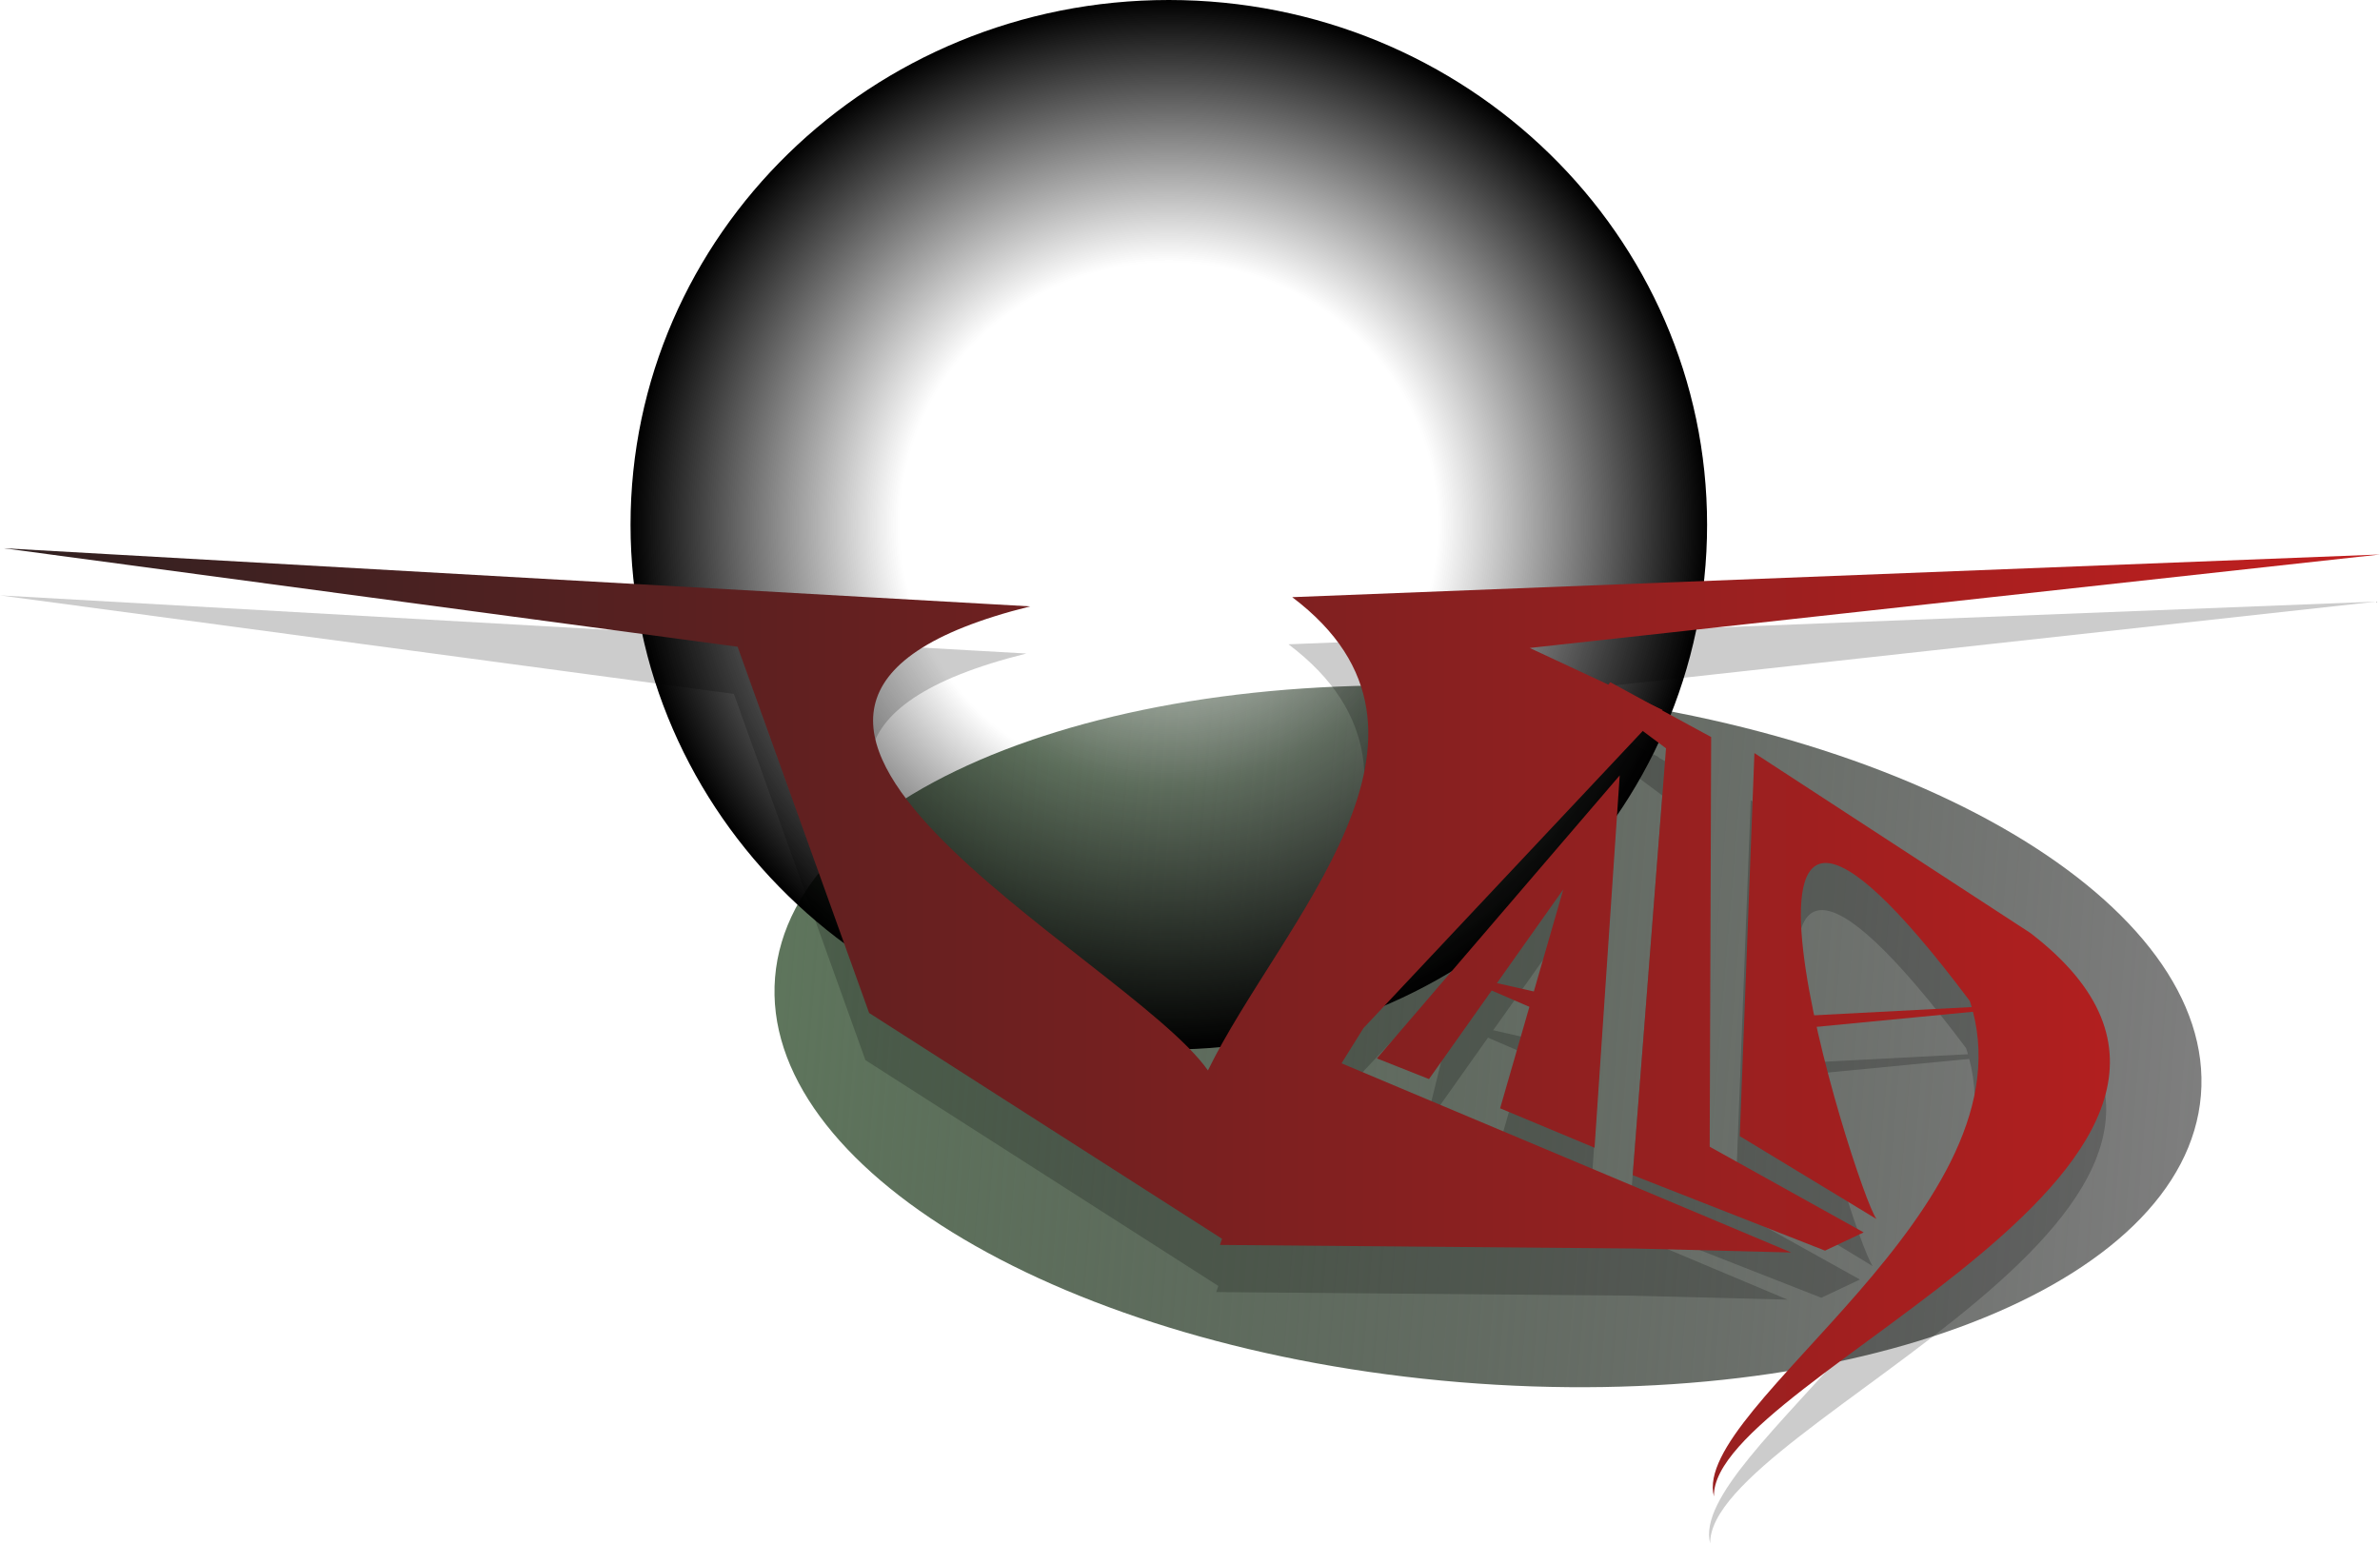
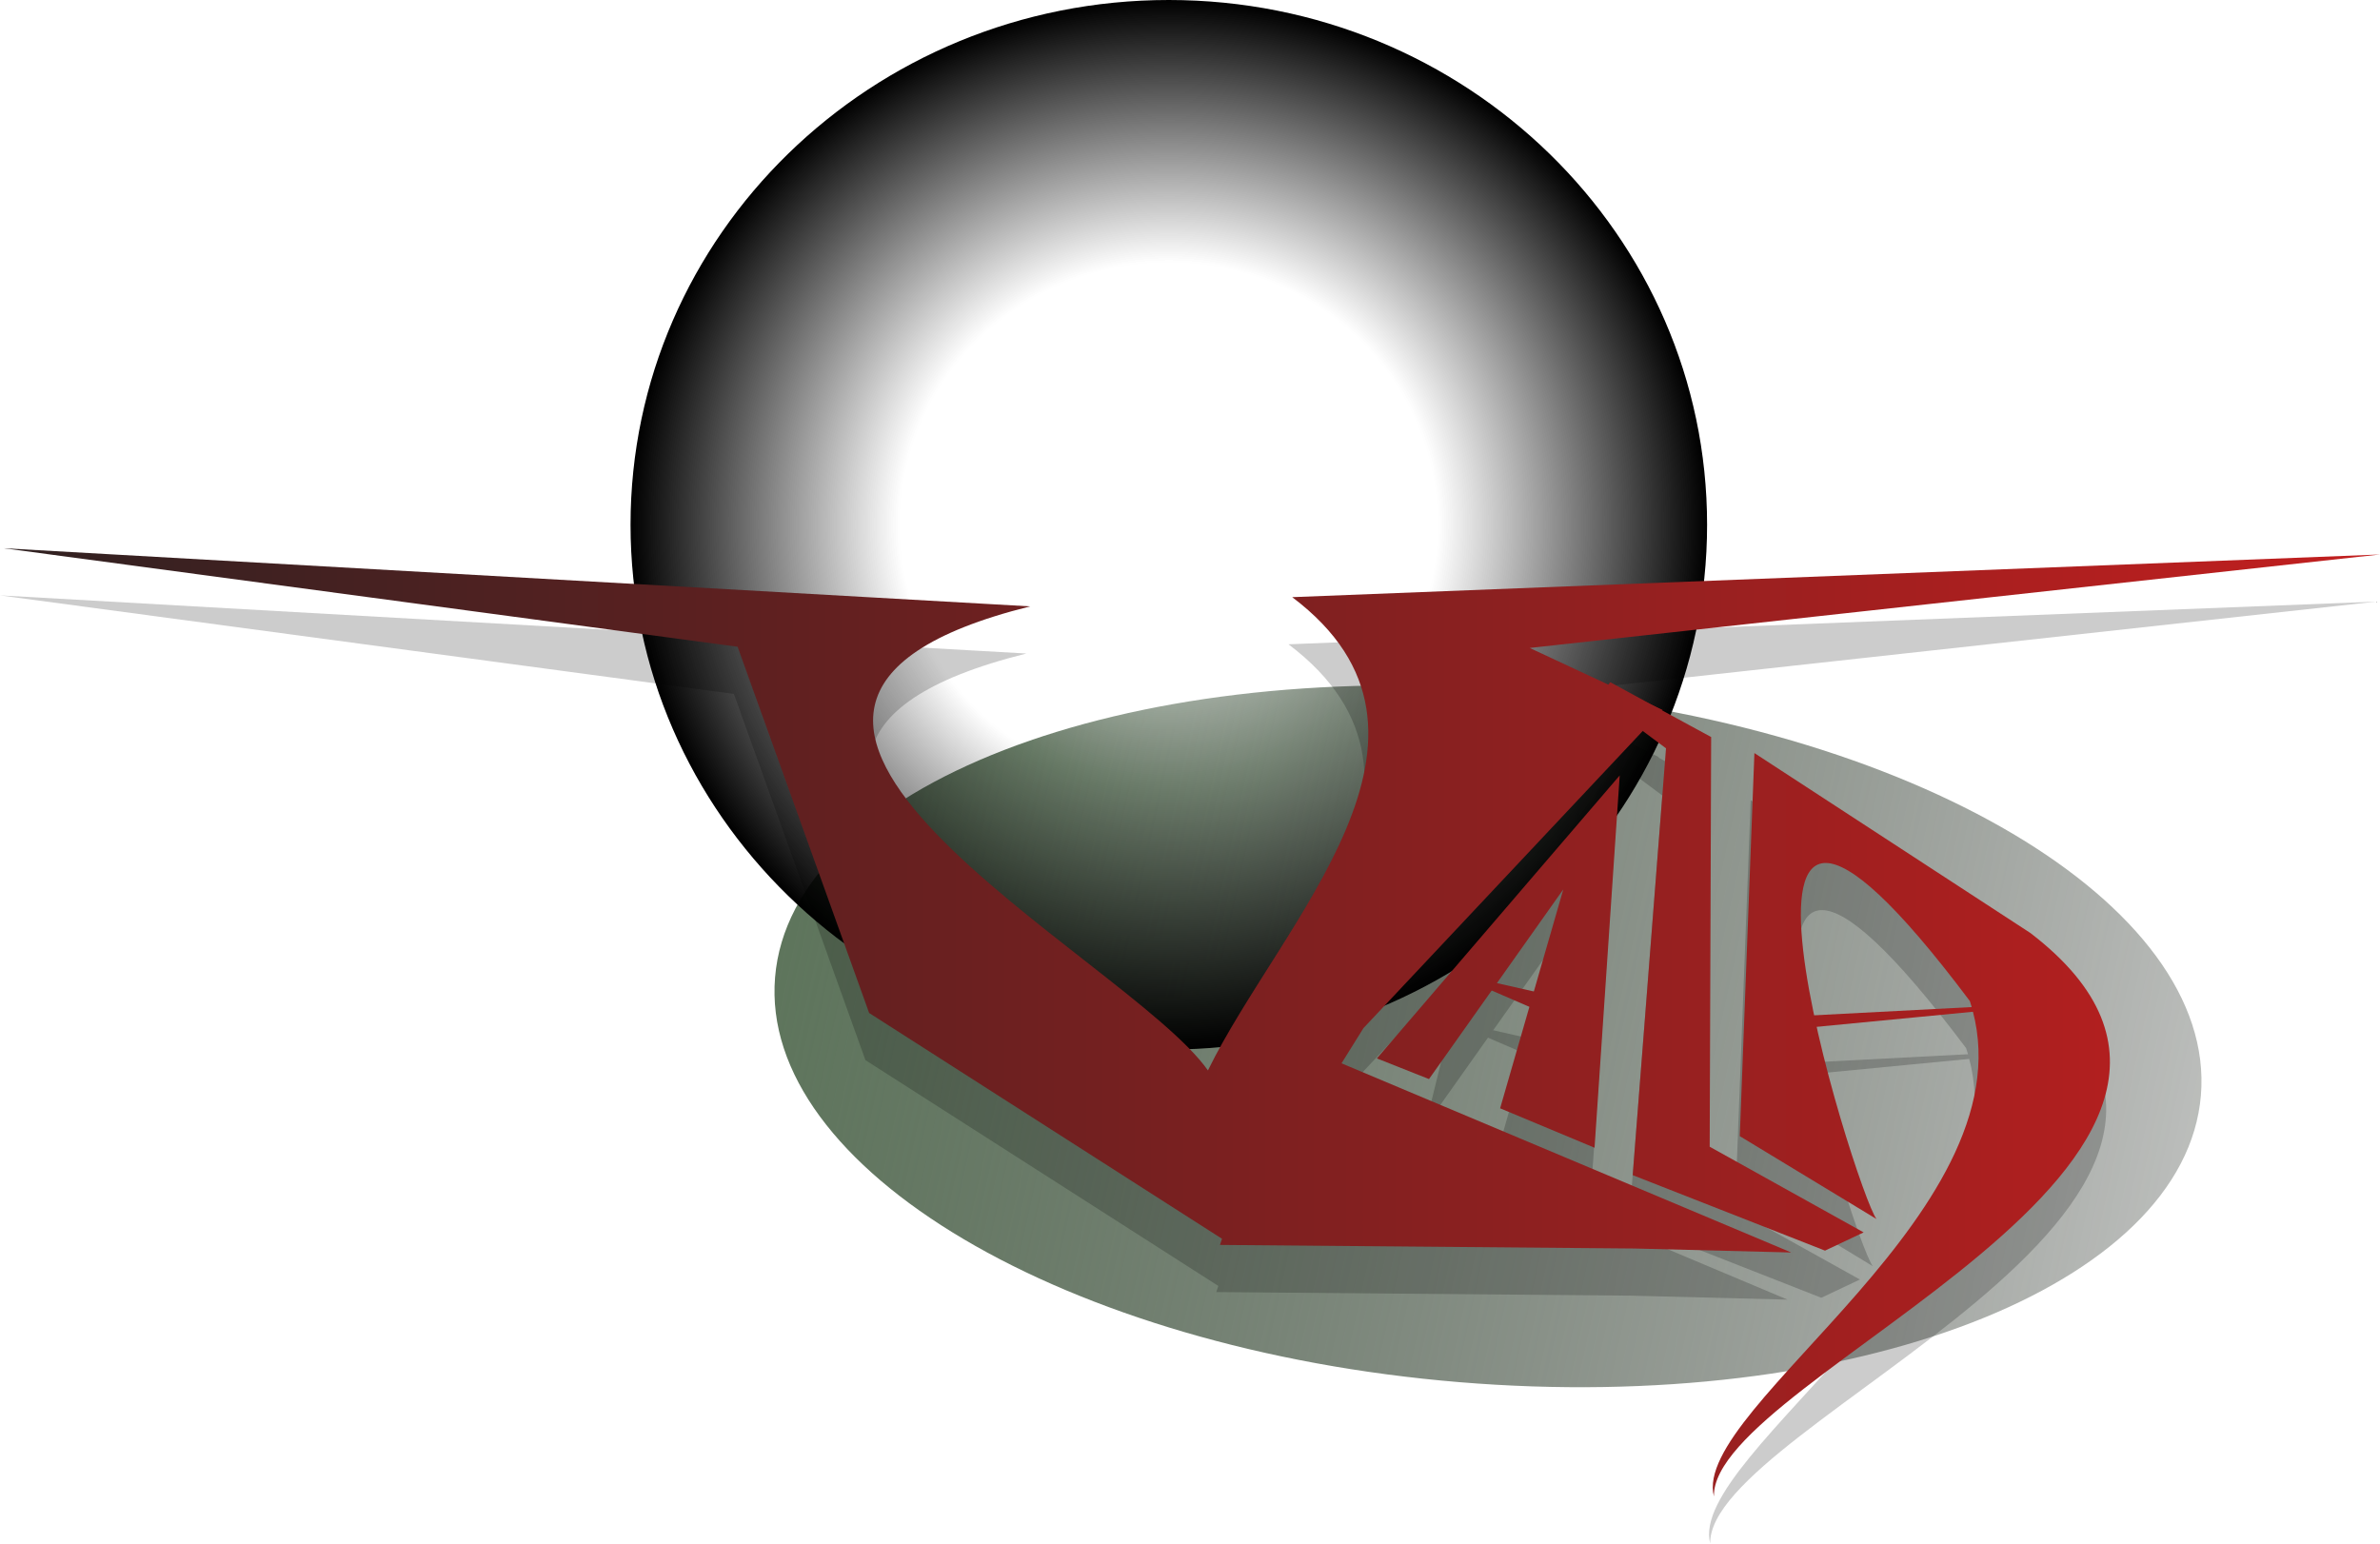
<svg xmlns="http://www.w3.org/2000/svg" xmlns:xlink="http://www.w3.org/1999/xlink" width="74.325mm" height="48.208mm" viewBox="0 0 280.913 182.202" version="1.1" id="svg1">
  <defs id="defs1">
    <linearGradient id="linearGradient22">
      <stop style="stop-color:hsl(230, 38.041, 31.947);stop-opacity:1;" offset="0" id="stop52" />
      <stop style="stop-color:hsl(318, 25.532, 32.528);stop-opacity:1;" offset="0.265" id="stop20" />
      <stop style="stop-color:hsl(0, 6.221, 46.238);stop-opacity:1;" offset="0.708" id="stop21" />
      <stop style="stop-color:hsl(219, 62.712, 30.749);stop-opacity:1;" offset="1" id="stop22" />
    </linearGradient>
    <linearGradient id="gradient26">
      <stop style="stop-color:#ffffff;stop-opacity:1;" offset="0" id="stop26" />
-       <stop style="stop-color:hsl(335, 53.239, 71.065);stop-opacity:1;" offset="1" id="stop27" />
+       <stop style="stop-color:hsl(282, 100, 76.667);stop-opacity:1;" offset="1" id="stop27" />
    </linearGradient>
    <radialGradient xlink:href="#gradient26" id="radialGradient27" cx="500.071" cy="443.216" fx="500.071" fy="443.216" r="71.452" gradientTransform="matrix(0.8891756,0,0,0.8669316,53.82697,60.59557)" gradientUnits="userSpaceOnUse" />
    <linearGradient id="linearGradient89">
      <stop style="stop-color:hsl(230, 38.041, 31.947);stop-opacity:1;" offset="0" id="stop86" />
      <stop style="stop-color:hsl(318, 25.532, 32.528);stop-opacity:1;" offset="0.265" id="stop87" />
      <stop style="stop-color:hsl(0, 6.221, 46.238);stop-opacity:1;" offset="0.708" id="stop88" />
      <stop style="stop-color:hsl(219, 62.712, 30.749);stop-opacity:1;" offset="1" id="stop89" />
    </linearGradient>
    <radialGradient xlink:href="#linearGradient22" id="radialGradient95" gradientUnits="userSpaceOnUse" gradientTransform="matrix(1,0,0,1.094427,0,-46.98498)" cx="501.905" cy="497.58" fx="501.905" fy="497.58" r="140.237" spreadMethod="reflect" />
    <radialGradient xlink:href="#linearGradient22" id="radialGradient96" gradientUnits="userSpaceOnUse" gradientTransform="matrix(1,0,0,1.094427,0,-46.98498)" cx="501.905" cy="497.58" fx="501.905" fy="497.58" r="140.237" spreadMethod="reflect" />
    <radialGradient xlink:href="#linearGradient22" id="radialGradient97" gradientUnits="userSpaceOnUse" gradientTransform="matrix(1,0,0,1.094427,0,-46.98498)" cx="501.905" cy="497.58" fx="501.905" fy="497.58" r="140.237" spreadMethod="reflect" />
    <radialGradient xlink:href="#linearGradient22" id="radialGradient98" gradientUnits="userSpaceOnUse" gradientTransform="matrix(1,0,0,1.094427,0,-46.98498)" cx="501.905" cy="497.58" fx="501.905" fy="497.58" r="140.237" spreadMethod="reflect" />
    <radialGradient xlink:href="#linearGradient22" id="radialGradient99" gradientUnits="userSpaceOnUse" gradientTransform="matrix(1,0,0,1.094427,0,-46.98498)" cx="501.905" cy="497.58" fx="501.905" fy="497.58" r="140.237" spreadMethod="reflect" />
    <radialGradient xlink:href="#linearGradient22" id="radialGradient100" gradientUnits="userSpaceOnUse" gradientTransform="matrix(1,0,0,1.094427,0,-46.98498)" cx="501.905" cy="497.58" fx="501.905" fy="497.58" r="140.237" spreadMethod="reflect" />
    <radialGradient xlink:href="#linearGradient22" id="radialGradient101" gradientUnits="userSpaceOnUse" gradientTransform="matrix(1,0,0,1.094427,0,-46.98498)" cx="501.905" cy="497.58" fx="501.905" fy="497.58" r="140.237" spreadMethod="reflect" />
    <radialGradient xlink:href="#linearGradient89" id="radialGradient102" gradientUnits="userSpaceOnUse" gradientTransform="matrix(1,0,0,1.094427,0,-46.98498)" cx="501.905" cy="497.58" fx="501.905" fy="497.58" r="140.237" spreadMethod="reflect" />
    <linearGradient id="gradient106">
      <stop style="stop-color:#5e755c;stop-opacity:1;" offset="0" id="stop106" />
-       <stop style="stop-color:hsl(76, 13.374, 59.986);stop-opacity:0.505;" offset="1" id="stop107" />
+       <stop style="stop-color:hsl(103, 28.031, 67.393);stop-opacity:0;" offset="1" id="stop107" />
    </linearGradient>
-     <linearGradient xlink:href="#gradient106" id="linearGradient107" x1="491.58" y1="459.25" x2="660.447" y2="459.25" gradientUnits="userSpaceOnUse" />
+     <linearGradient xlink:href="#gradient106" id="linearGradient107" x1="491.58" y1="459.25" x2="728.774" y2="490.652" gradientUnits="userSpaceOnUse" />
    <linearGradient id="gradient145">
      <stop style="stop-color:#302121;stop-opacity:1;" offset="0" id="stop145" />
      <stop style="stop-color:#c21f1f;stop-opacity:1;" offset="1" id="stop146" />
    </linearGradient>
    <linearGradient xlink:href="#gradient145" id="linearGradient146" x1="361.668" y1="497.58" x2="642.142" y2="497.58" gradientUnits="userSpaceOnUse" />
  </defs>
  <g id="layer1" transform="translate(-360.5223,-382.8898)">
    <ellipse style="mix-blend-mode:normal;fill:url(#linearGradient107);stroke-width:0.432" id="ellipse52" cx="576.013" cy="459.25" rx="84.434" ry="40.965" transform="rotate(4.733461)" />
    <ellipse style="mix-blend-mode:hard-light;fill:url(#radialGradient27);stroke-width:0.461;stroke-dasharray:none" id="path2" cx="498.478" cy="444.833" rx="63.533" ry="61.944" />
    <g id="g95" style="opacity:0.2;mix-blend-mode:multiply;fill:url(#radialGradient102);stroke:none;stroke-width:1.001;stroke-dasharray:none" transform="matrix(1,0,0,0.3646179,-1.14554,327.7034)">
      <path style="fill:url(#radialGradient95);stroke:none;stroke-width:1.001;stroke-linecap:butt;stroke-linejoin:miter;stroke-dasharray:none;stroke-opacity:1" d="m 361.668,344.101 86.62,31.894 15.526,118.563 42.501,74.592 15.844,-69.694 35.301,-103.016 -15.676,-20.059 100.358,-30.261 -128.393,13.816 c 21.56,44.61 -1.356,104.998 -9.947,153.217 -9.509,-37.074 -69.074,-117.381 -20.985,-150.231 z" id="path89" />
      <path style="fill:url(#radialGradient96);stroke:none;stroke-width:1.001;stroke-linecap:butt;stroke-linejoin:miter;stroke-dasharray:none;stroke-opacity:1" d="m 533.301,478.005 19.103,-60.358 -2.97,120.537 -11.145,-12.768 7.459,-70.881 -15.855,61.417 z" id="path90" />
      <path style="fill:url(#radialGradient97);stroke:none;stroke-width:1.001;stroke-linecap:butt;stroke-linejoin:miter;stroke-dasharray:none;stroke-opacity:1" d="m 549.862,392.512 8.007,16.359 -3.93,138.185 22.696,24.435 4.562,-5.905 -18.173,-27.734 0.174,-132.632 -11.911,-17.746 z" id="path91" />
      <path style="fill:url(#radialGradient98);stroke:none;stroke-width:1.001;stroke-linecap:butt;stroke-linejoin:miter;stroke-dasharray:none;stroke-opacity:1" d="m 566.577,534.429 1.725,-124.014 32.572,58.242 c 34.624,72.789 -37.682,143.315 -37.349,182.402 -2.789,-29.058 38.191,-93.798 30.202,-160.381 -35.35,-129.198 -13.429,61.994 -11.013,70.586 z" id="path92" />
      <path style="fill:url(#radialGradient99);stroke:none;stroke-width:1.001;stroke-linecap:butt;stroke-linejoin:miter;stroke-dasharray:none;stroke-opacity:1;filter:url(#filter78)" d="m 570.649,495.979 36.125,-5.169 -33.566,8.874 z" id="path93" />
      <path style="fill:url(#radialGradient100);stroke:none;stroke-width:1.001;stroke-linecap:butt;stroke-linejoin:miter;stroke-dasharray:none;stroke-opacity:1" d="m 544.992,496.419 -12.631,-14.991 11.916,7.42 z" id="path94" />
      <path style="fill:url(#radialGradient101);stroke:none;stroke-width:1.001;stroke-linecap:butt;stroke-linejoin:miter;stroke-dasharray:none;stroke-opacity:1" d="m 513.417,503.755 59.234,68.339 -18.454,-1.286 -48.977,-1.162 z" id="path95" />
    </g>
    <g id="g1" style="fill:url(#linearGradient146);fill-opacity:1;fill-rule:evenodd;stroke:none;stroke-width:1.001;stroke-dasharray:none" transform="matrix(1,0,0,0.3646179,-0.7065394,322.1391)">
      <path style="fill:url(#linearGradient146);fill-rule:evenodd;stroke:none;stroke-width:1.001;stroke-linecap:butt;stroke-linejoin:miter;stroke-dasharray:none;stroke-opacity:1" d="m 361.668,344.101 86.62,31.894 15.526,118.563 42.501,74.592 15.844,-69.694 35.301,-103.016 -15.676,-20.059 100.358,-30.261 -128.393,13.816 c 21.56,44.61 -1.356,104.998 -9.947,153.217 -9.509,-37.074 -69.074,-117.381 -20.985,-150.231 z" id="path1" />
      <path style="fill:url(#linearGradient146);fill-rule:evenodd;stroke:none;stroke-width:1.001;stroke-linecap:butt;stroke-linejoin:miter;stroke-dasharray:none;stroke-opacity:1" d="m 523.745,509.264 28.659,-91.617 -2.97,120.537 -11.145,-12.768 7.459,-70.881 -15.855,61.417 z" id="path3" />
      <path style="fill:url(#linearGradient146);fill-rule:evenodd;stroke:none;stroke-width:1.001;stroke-linecap:butt;stroke-linejoin:miter;stroke-dasharray:none;stroke-opacity:1" d="m 549.862,392.512 8.007,16.359 -3.93,138.185 22.696,24.435 4.562,-5.905 -18.173,-27.734 0.174,-132.632 -11.911,-17.746 z" id="path4" />
      <path style="fill:url(#linearGradient146);fill-rule:evenodd;stroke:none;stroke-width:1.001;stroke-linecap:butt;stroke-linejoin:miter;stroke-dasharray:none;stroke-opacity:1" d="m 566.577,534.429 1.725,-124.014 32.572,58.242 c 34.624,72.789 -37.682,143.315 -37.349,182.402 -2.789,-29.058 38.191,-93.798 30.202,-160.381 -35.35,-129.198 -13.429,61.994 -11.013,70.586 z" id="path5" />
      <path style="fill:url(#linearGradient146);fill-rule:evenodd;stroke:none;stroke-width:1.001;stroke-linecap:butt;stroke-linejoin:miter;stroke-dasharray:none;stroke-opacity:1;filter:url(#filter78)" d="m 570.649,495.979 36.125,-5.169 -33.566,8.874 z" id="path6" />
      <path style="fill:url(#linearGradient146);fill-rule:evenodd;stroke:none;stroke-width:1.001;stroke-linecap:butt;stroke-linejoin:miter;stroke-dasharray:none;stroke-opacity:1" d="m 544.992,496.419 -12.631,-14.991 11.916,7.42 z" id="path7" />
      <path style="fill:url(#linearGradient146);fill-rule:evenodd;stroke:none;stroke-width:1.001;stroke-linecap:butt;stroke-linejoin:miter;stroke-dasharray:none;stroke-opacity:1" d="m 513.417,503.755 59.234,68.339 -18.454,-1.286 -48.977,-1.162 z" id="path8" />
    </g>
  </g>
</svg>
